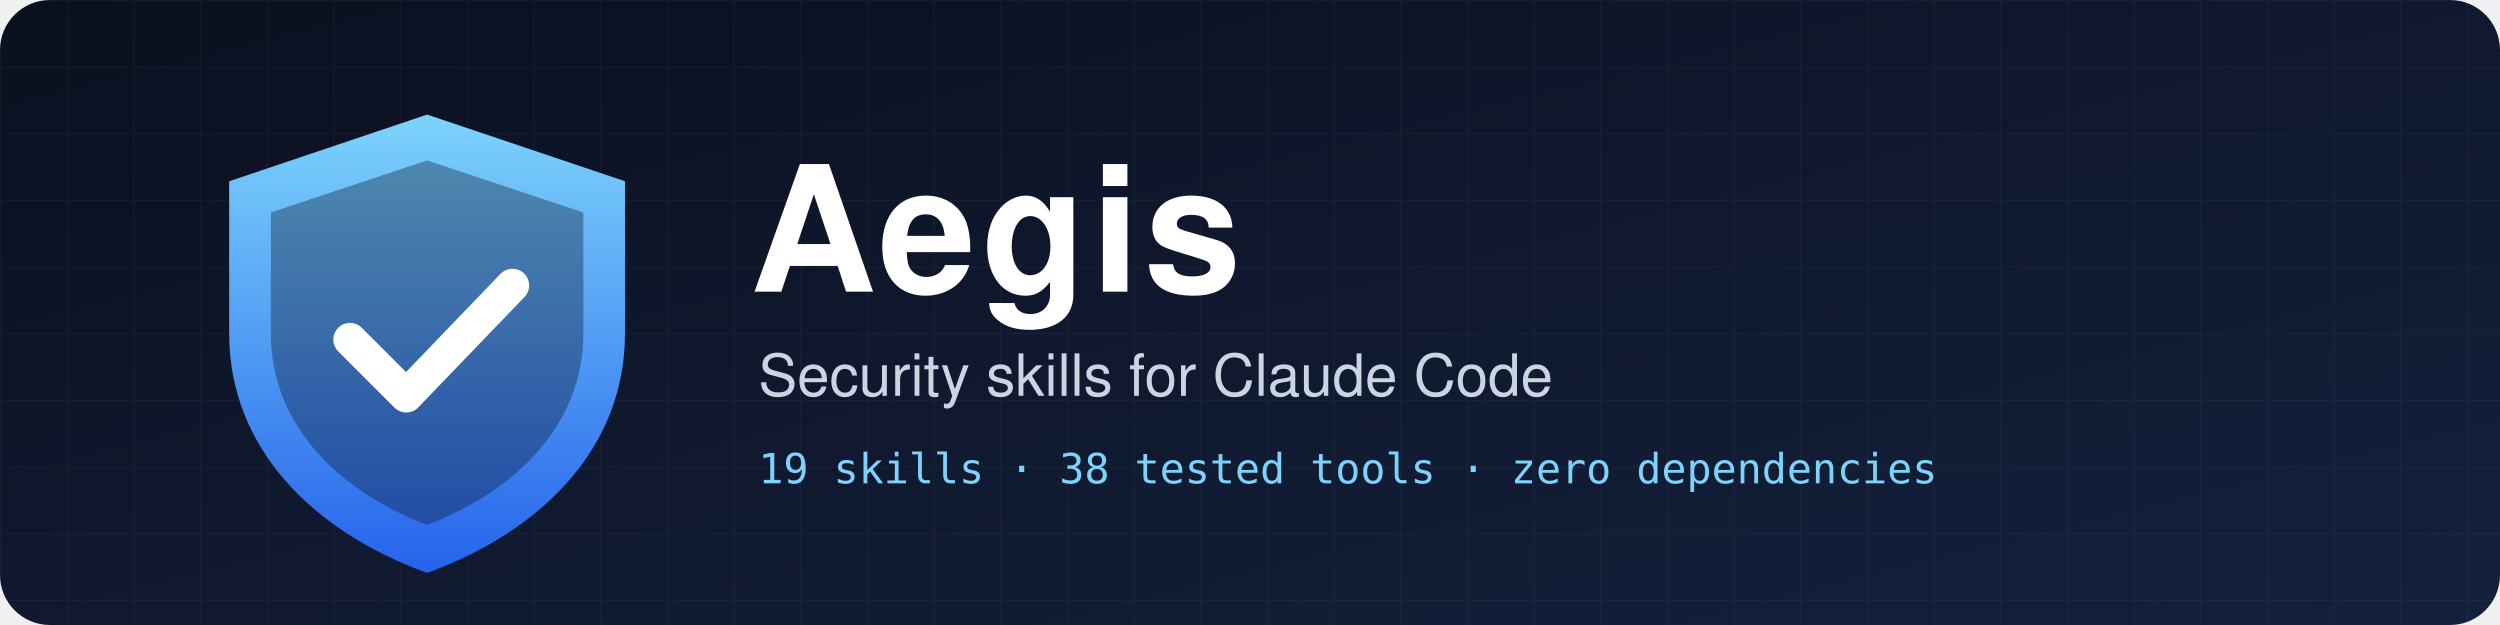
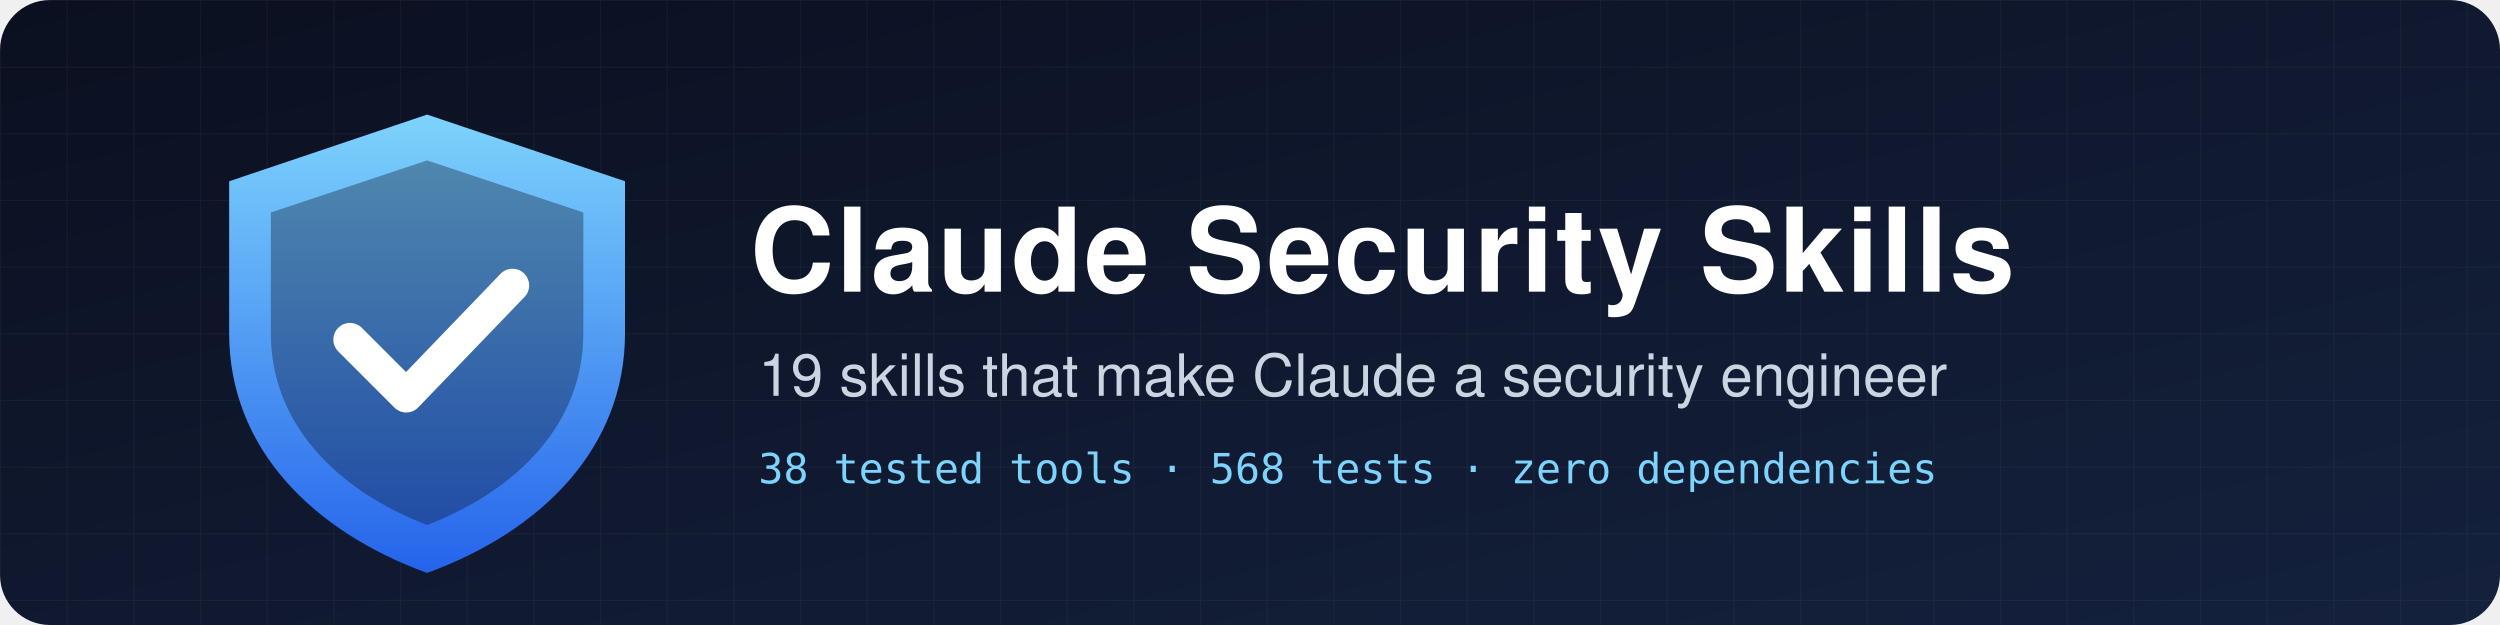
- <svg xmlns="http://www.w3.org/2000/svg" width="1200" height="300" viewBox="0 0 1200 300" role="img" aria-label="Aegis: security skills for Claude Code">
+ <svg xmlns="http://www.w3.org/2000/svg" width="1200" height="300" viewBox="0 0 1200 300" role="img" aria-label="Claude Security Skills">
  <defs>
    <linearGradient id="bg" x1="0" y1="0" x2="1" y2="1">
      <stop offset="0" stop-color="#0b1020" />
      <stop offset="1" stop-color="#14213d" />
    </linearGradient>
    <linearGradient id="sh" x1="0" y1="0" x2="0" y2="1">
      <stop offset="0" stop-color="#7dd3fc" />
      <stop offset="1" stop-color="#2563eb" />
    </linearGradient>
    <pattern id="grid" width="32" height="32" patternUnits="userSpaceOnUse">
      <path d="M32 0H0V32" fill="none" stroke="#ffffff" stroke-opacity="0.04" />
    </pattern>
  </defs>
  <rect width="1200" height="300" rx="24" fill="url(#bg)" />
  <rect width="1200" height="300" rx="24" fill="url(#grid)" />
  <g transform="translate(110 55)">
    <path d="M95 0 L190 32 V105 C190 160 150 200 95 220 C40 200 0 160 0 105 V32 Z" fill="url(#sh)" />
    <path d="M95 22 L170 47 V105 C170 148 139 180 95 197 C51 180 20 148 20 105 V47 Z" fill="#0b1020" fill-opacity="0.35" />
    <path d="M58 108 L85 135 L136 82" fill="none" stroke="#ffffff" stroke-width="16" stroke-linecap="round" stroke-linejoin="round" />
  </g>
-   <text x="360" y="140" font-family="-apple-system, Segoe UI, Helvetica, Arial, sans-serif" font-size="84" font-weight="800" fill="#ffffff" letter-spacing="2">Aegis</text>
-   <text x="364" y="190" font-family="-apple-system, Segoe UI, Helvetica, Arial, sans-serif" font-size="28" fill="#cbd5e1">Security skills for Claude Code</text>
-   <text x="364" y="232" font-family="ui-monospace, SFMono-Regular, Menlo, monospace" font-size="20" fill="#7dd3fc">19 skills · 38 tested tools · zero dependencies</text>
+   <text x="360" y="140" font-family="-apple-system, Segoe UI, Helvetica, Arial, sans-serif" font-size="56" font-weight="800" fill="#ffffff" letter-spacing="1">Claude Security Skills</text>
+   <text x="364" y="190" font-family="-apple-system, Segoe UI, Helvetica, Arial, sans-serif" font-size="28" fill="#cbd5e1">19 skills that make Claude a security engineer</text>
+   <text x="364" y="232" font-family="ui-monospace, SFMono-Regular, Menlo, monospace" font-size="20" fill="#7dd3fc">38 tested tools · 568 tests · zero dependencies</text>
</svg>
